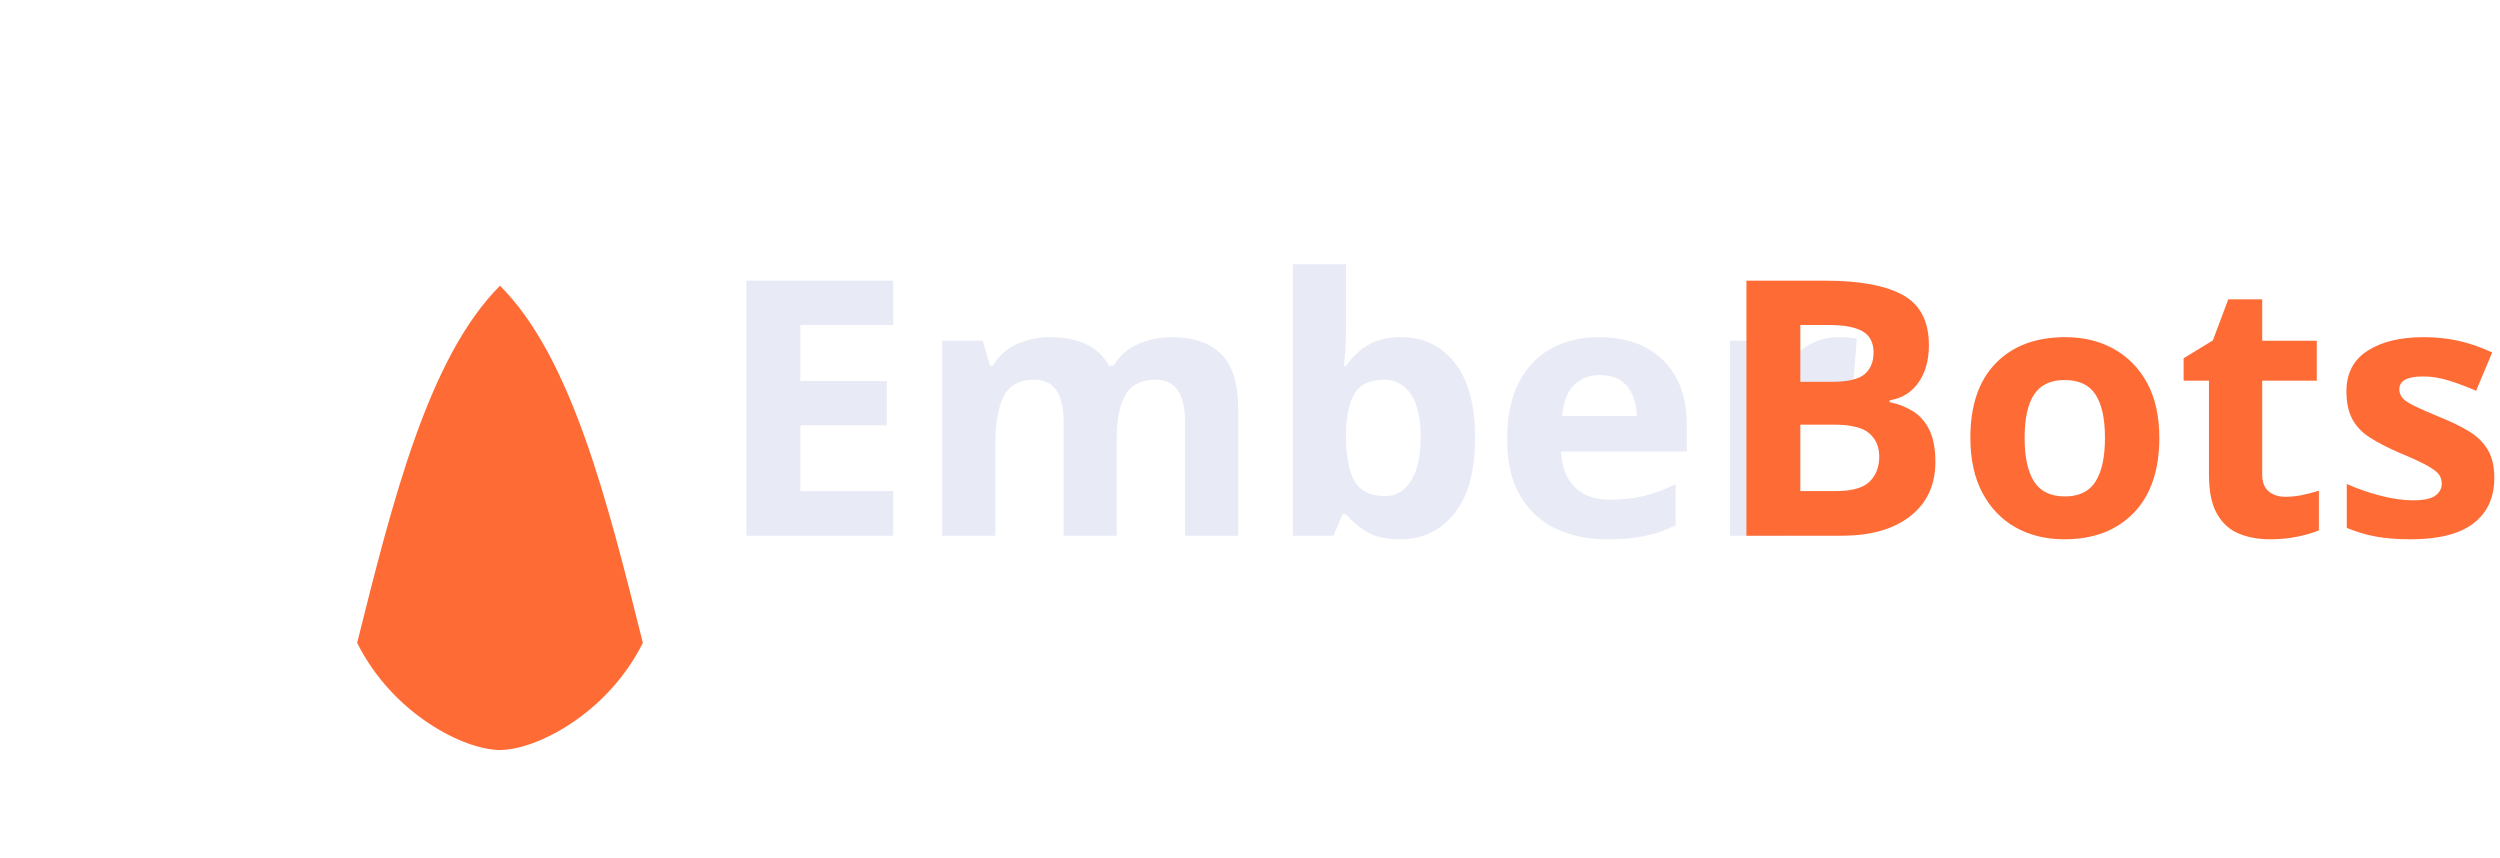
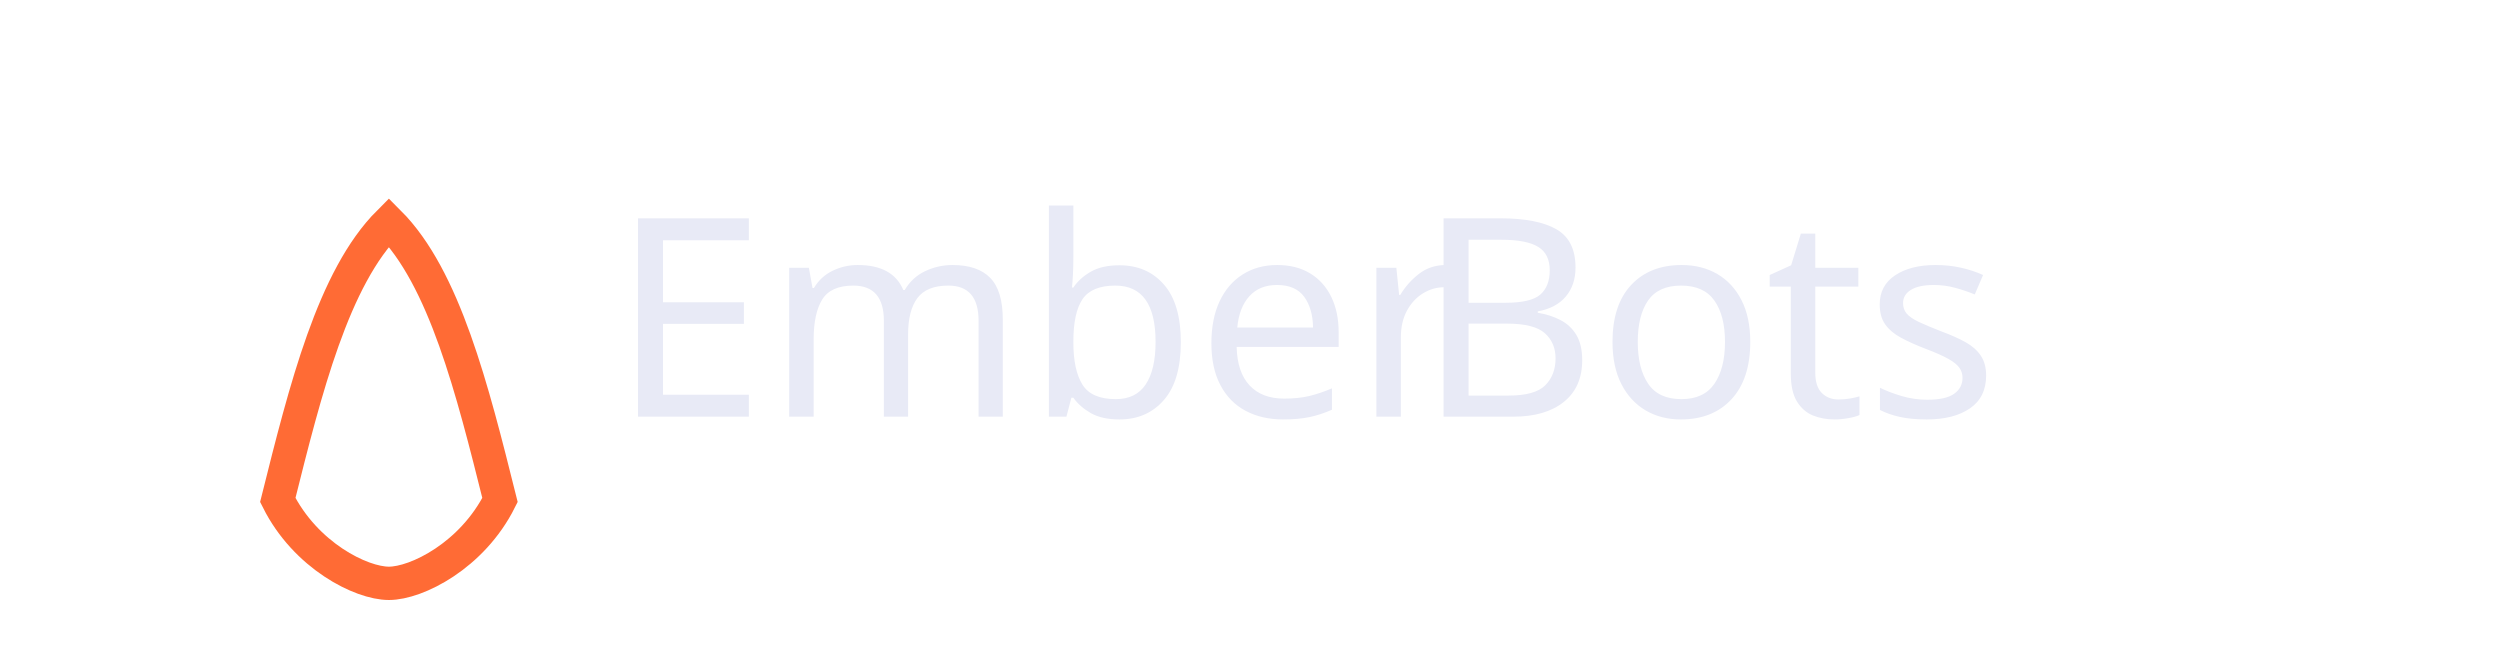
- <svg xmlns="http://www.w3.org/2000/svg" viewBox="0 0 350 120" fill="none">
+ <svg xmlns="http://www.w3.org/2000/svg" viewBox="0 0 450 120" fill="none">
  <g transform="translate(10, 10)">
-     <path d="M40,80       C45,60 50,40 60,30       C70,40 75,60 80,80       C75,90 65,95 60,95       C55,95 45,90 40,80Z" fill="#ff6b35" />
+     <path d="M40,80       C45,60 50,40 60,30       C70,40 75,60 80,80       C75,90 65,95 60,95       C55,95 45,90 40,80Z" stroke="#ff6b35" stroke-width="6" fill="none" />
  </g>
-   <text x="100" y="75" font-family="sans-serif" font-weight="700" font-size="50" fill="#e8eaf6">Ember</text>
-   <text x="240" y="75" font-family="sans-serif" font-weight="700" font-size="50" fill="#ff6b35">Bots</text>
+   <text x="110" y="75" font-family="sans-serif" font-weight="300" font-size="50" fill="#e8eaf6">Ember</text>
+   <text x="255" y="75" font-family="sans-serif" font-weight="300" font-size="50" fill="#e8eaf6">Bots</text>
</svg>
